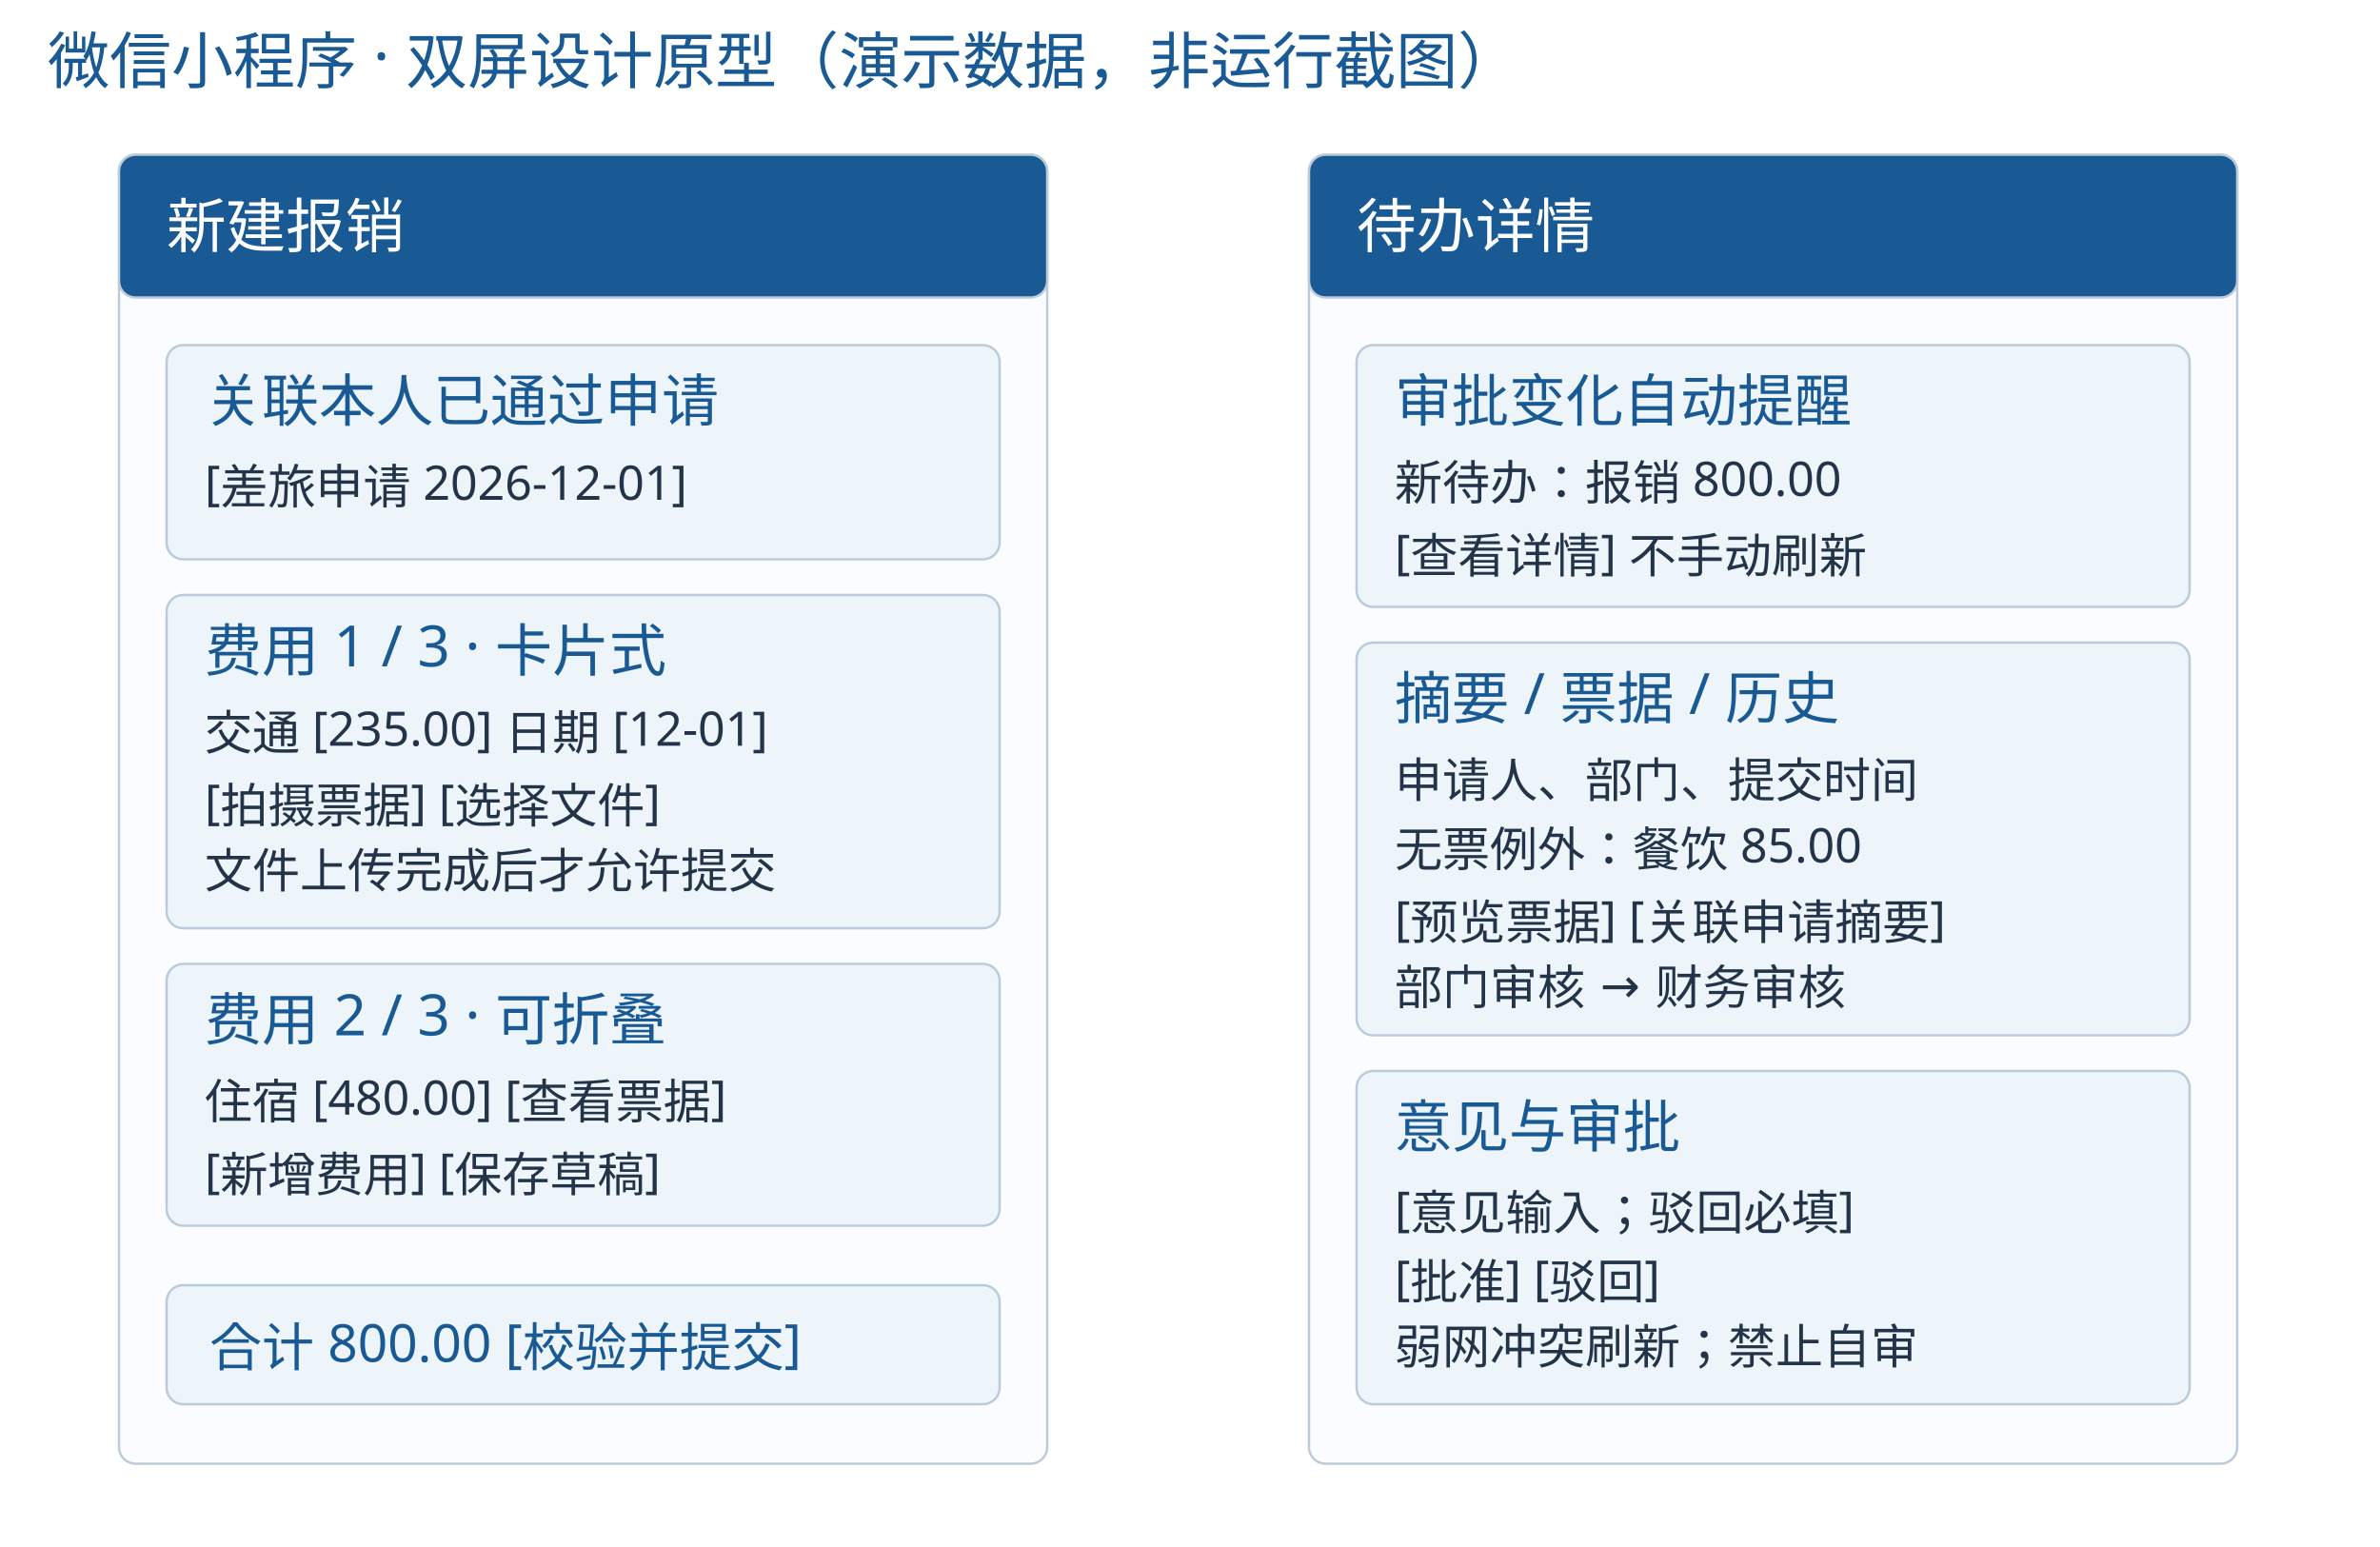
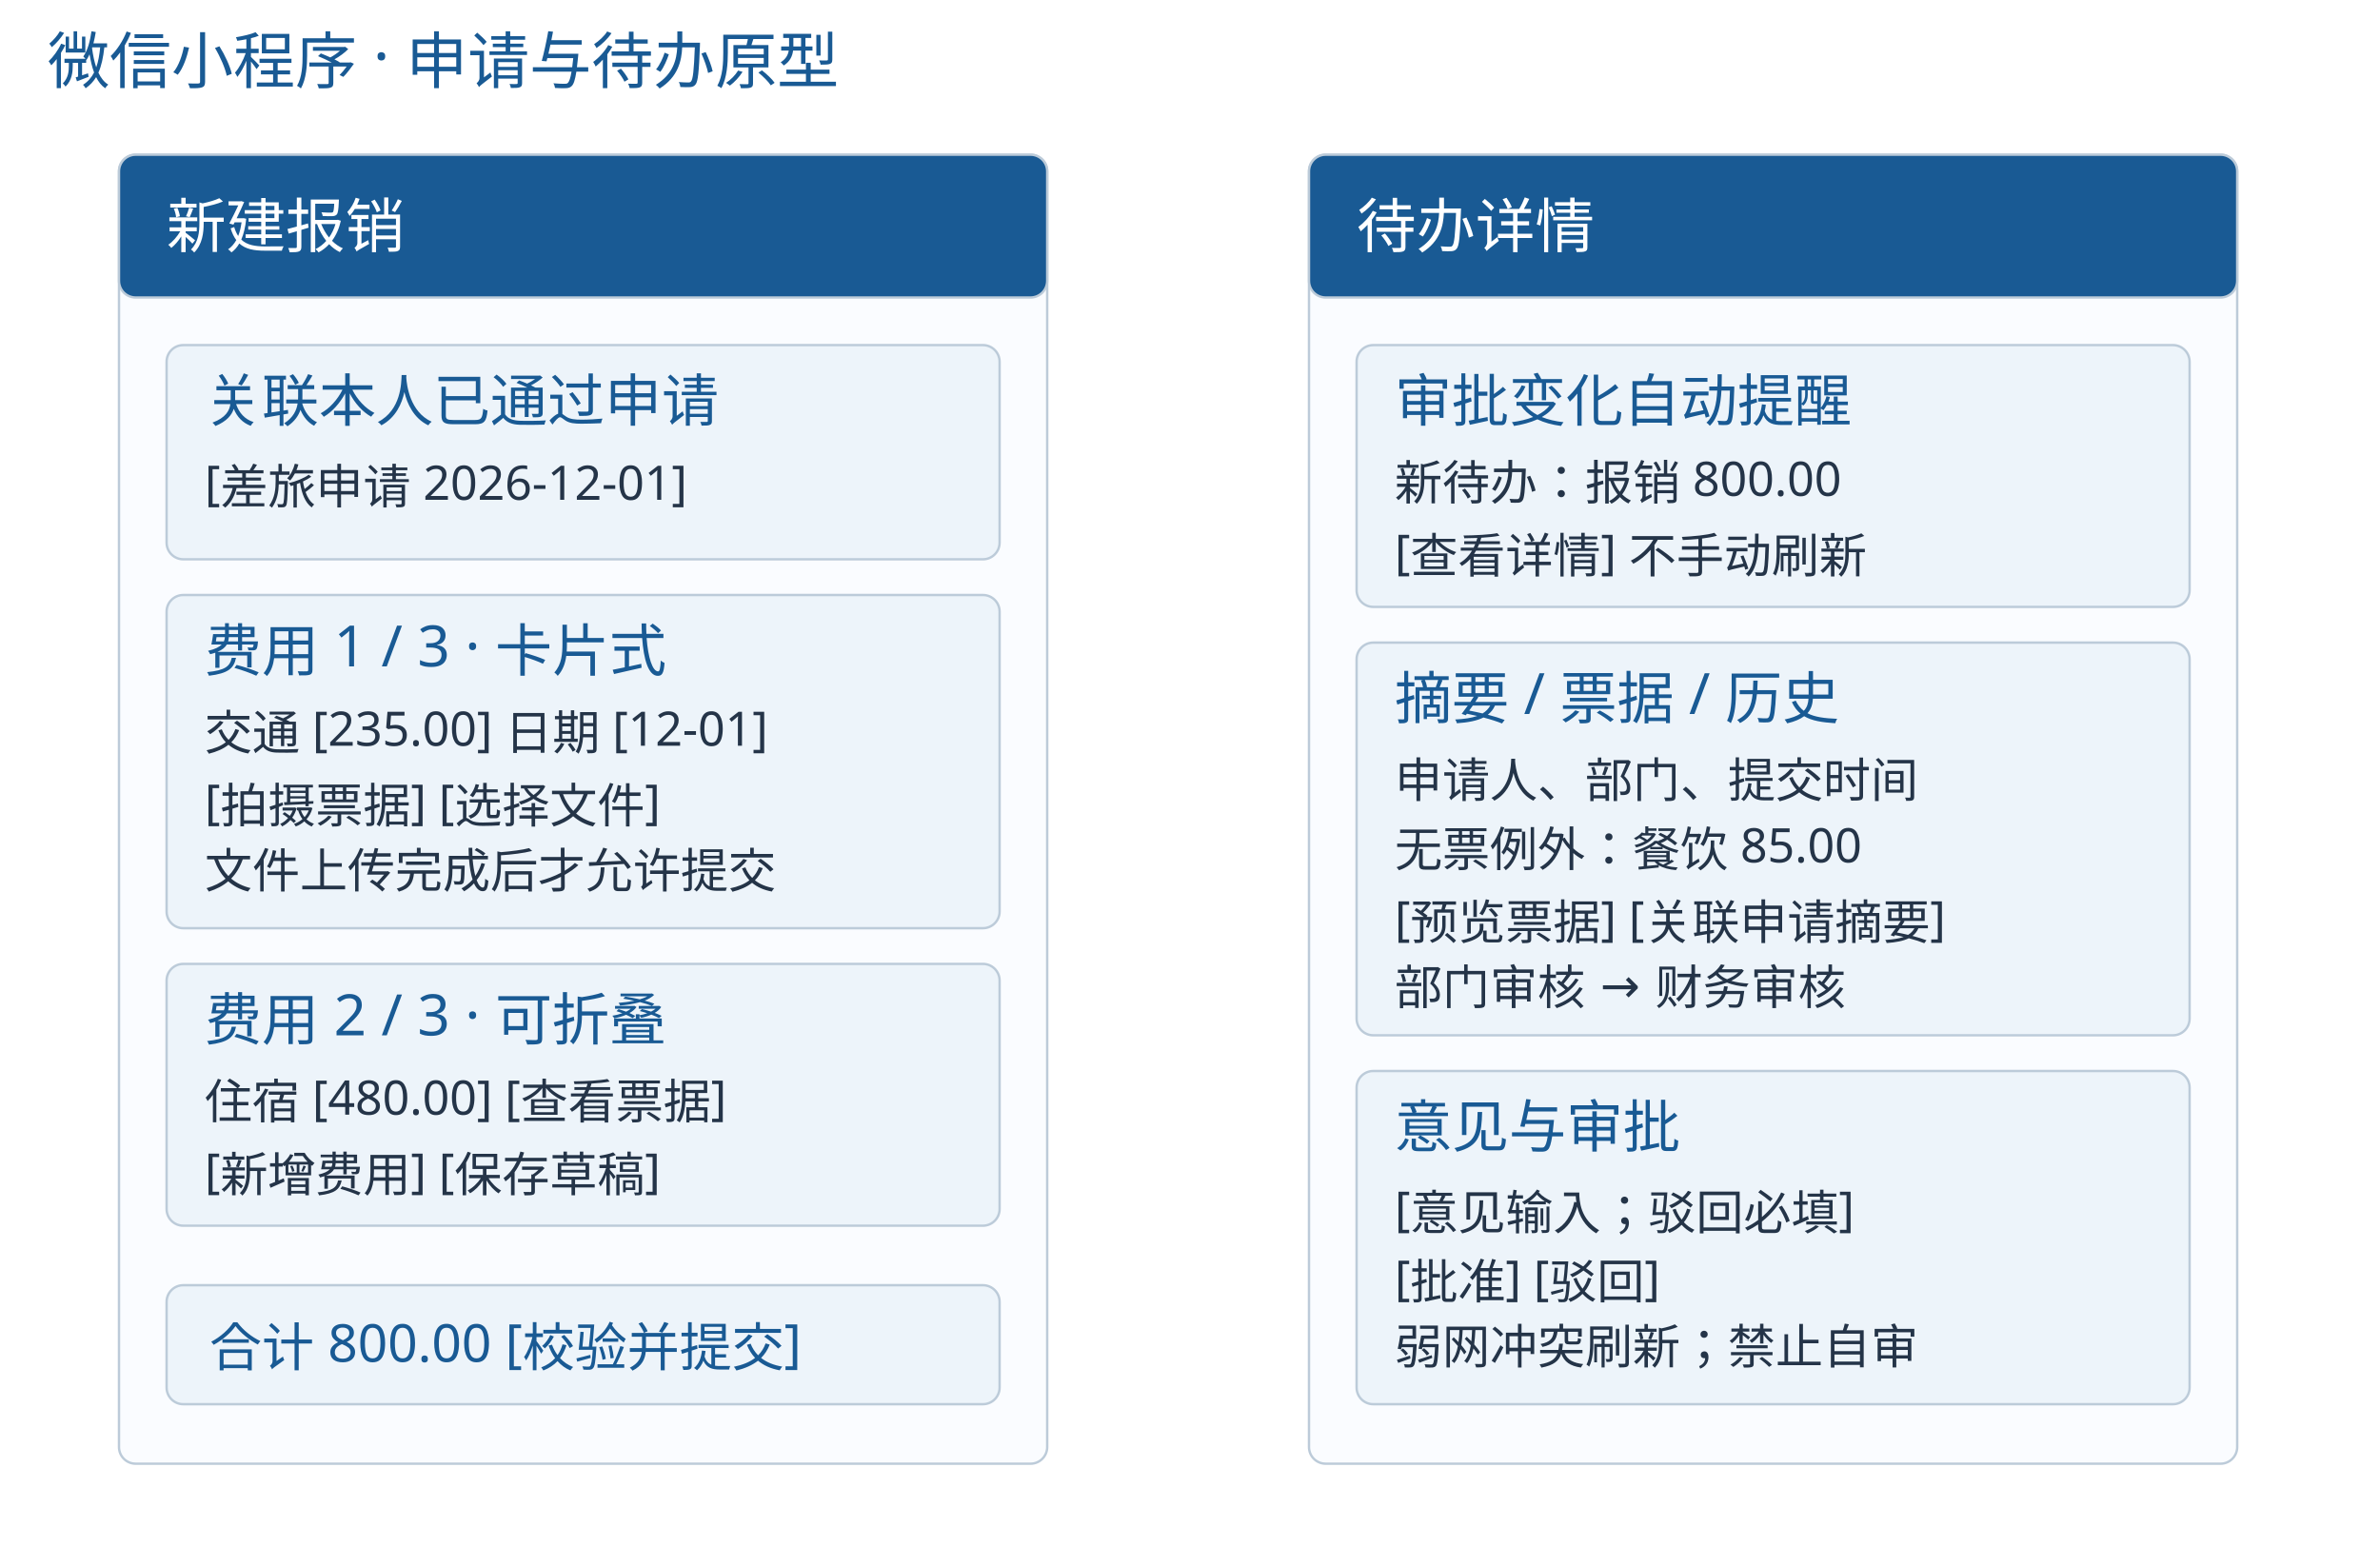
<svg xmlns="http://www.w3.org/2000/svg" width="1000" height="650" viewBox="0 0 1000 650">
  <rect width="100%" height="100%" fill="white" />
  <defs>
    <marker id="arrow" markerWidth="8" markerHeight="8" refX="7" refY="4" orient="auto">
      <path d="M0,0 L8,4 L0,8" fill="#607d98" />
    </marker>
  </defs>
-   <text x="20" y="35" font-family="Microsoft YaHei, Noto Sans SC, sans-serif" font-size="26" fill="#195a94">微信小程序 · 双屏设计原型（演示数据，非运行截图）</text>
+   <text x="20" y="35" font-family="Microsoft YaHei, Noto Sans SC, sans-serif" font-size="26" fill="#195a94">微信小程序 · 申请与待办原型</text>
  <rect x="50" y="65" width="390" height="550" rx="7" fill="#fafcff" stroke="#bccbd9" />
  <rect x="50" y="65" width="390" height="60" rx="7" fill="#195a94" stroke="#bccbd9" />
  <text x="70" y="104" font-family="Microsoft YaHei, Noto Sans SC, sans-serif" font-size="25" fill="white">新建报销</text>
  <rect x="550" y="65" width="390" height="550" rx="7" fill="#fafcff" stroke="#bccbd9" />
  <rect x="550" y="65" width="390" height="60" rx="7" fill="#195a94" stroke="#bccbd9" />
  <text x="570" y="104" font-family="Microsoft YaHei, Noto Sans SC, sans-serif" font-size="25" fill="white">待办详情</text>
  <rect x="70" y="145" width="350" height="90" rx="7" fill="#edf4fa" stroke="#bccbd9" />
  <text x="86" y="177" font-family="Microsoft YaHei, Noto Sans SC, sans-serif" font-size="24" fill="#195a94">关联本人已通过申请</text>
  <text x="86" y="210" font-family="Microsoft YaHei, Noto Sans SC, sans-serif" font-size="20" fill="#243448">[差旅申请 2026-12-01]</text>
  <rect x="70" y="250" width="350" height="140" rx="7" fill="#edf4fa" stroke="#bccbd9" />
  <text x="86" y="282" font-family="Microsoft YaHei, Noto Sans SC, sans-serif" font-size="24" fill="#195a94">费用 1 / 3 · 卡片式</text>
  <text x="86" y="315" font-family="Microsoft YaHei, Noto Sans SC, sans-serif" font-size="20" fill="#243448">交通 [235.00]  日期 [12-01]</text>
  <text x="86" y="344" font-family="Microsoft YaHei, Noto Sans SC, sans-serif" font-size="20" fill="#243448">[拍摄票据] [选择文件]</text>
  <text x="86" y="373" font-family="Microsoft YaHei, Noto Sans SC, sans-serif" font-size="20" fill="#243448">文件上传完成后才允许提交</text>
  <rect x="70" y="405" width="350" height="110" rx="7" fill="#edf4fa" stroke="#bccbd9" />
  <text x="86" y="437" font-family="Microsoft YaHei, Noto Sans SC, sans-serif" font-size="24" fill="#195a94">费用 2 / 3 · 可折叠</text>
  <text x="86" y="470" font-family="Microsoft YaHei, Noto Sans SC, sans-serif" font-size="20" fill="#243448">住宿 [480.00]   [查看票据]</text>
  <text x="86" y="499" font-family="Microsoft YaHei, Noto Sans SC, sans-serif" font-size="20" fill="#243448">[新增费用] [保存草稿]</text>
  <rect x="70" y="540" width="350" height="50" rx="7" fill="#edf4fa" stroke="#bccbd9" />
  <text x="88" y="574" font-family="Microsoft YaHei, Noto Sans SC, sans-serif" font-size="22" fill="#195a94">合计 800.00      [校验并提交]</text>
  <rect x="570" y="145" width="350" height="110" rx="7" fill="#edf4fa" stroke="#bccbd9" />
  <text x="586" y="177" font-family="Microsoft YaHei, Noto Sans SC, sans-serif" font-size="24" fill="#195a94">审批变化自动提醒</text>
  <text x="586" y="210" font-family="Microsoft YaHei, Noto Sans SC, sans-serif" font-size="20" fill="#243448">新待办：报销 800.00</text>
  <text x="586" y="239" font-family="Microsoft YaHei, Noto Sans SC, sans-serif" font-size="20" fill="#243448">[查看详情]  不手动刷新</text>
  <rect x="570" y="270" width="350" height="165" rx="7" fill="#edf4fa" stroke="#bccbd9" />
  <text x="586" y="302" font-family="Microsoft YaHei, Noto Sans SC, sans-serif" font-size="24" fill="#195a94">摘要 / 票据 / 历史</text>
  <text x="586" y="335" font-family="Microsoft YaHei, Noto Sans SC, sans-serif" font-size="20" fill="#243448">申请人、部门、提交时间</text>
  <text x="586" y="364" font-family="Microsoft YaHei, Noto Sans SC, sans-serif" font-size="20" fill="#243448">无票例外：餐饮 85.00</text>
  <text x="586" y="393" font-family="Microsoft YaHei, Noto Sans SC, sans-serif" font-size="20" fill="#243448">[预览票据] [关联申请摘要]</text>
  <text x="586" y="422" font-family="Microsoft YaHei, Noto Sans SC, sans-serif" font-size="20" fill="#243448">部门审核 → 财务审核</text>
  <rect x="570" y="450" width="350" height="140" rx="7" fill="#edf4fa" stroke="#bccbd9" />
  <text x="586" y="482" font-family="Microsoft YaHei, Noto Sans SC, sans-serif" font-size="24" fill="#195a94">意见与审批</text>
  <text x="586" y="515" font-family="Microsoft YaHei, Noto Sans SC, sans-serif" font-size="20" fill="#243448">[意见输入；驳回必填]</text>
  <text x="586" y="544" font-family="Microsoft YaHei, Noto Sans SC, sans-serif" font-size="20" fill="#243448">[批准]       [驳回]</text>
  <text x="586" y="573" font-family="Microsoft YaHei, Noto Sans SC, sans-serif" font-size="20" fill="#243448">弱网冲突刷新；禁止自审</text>
</svg>
